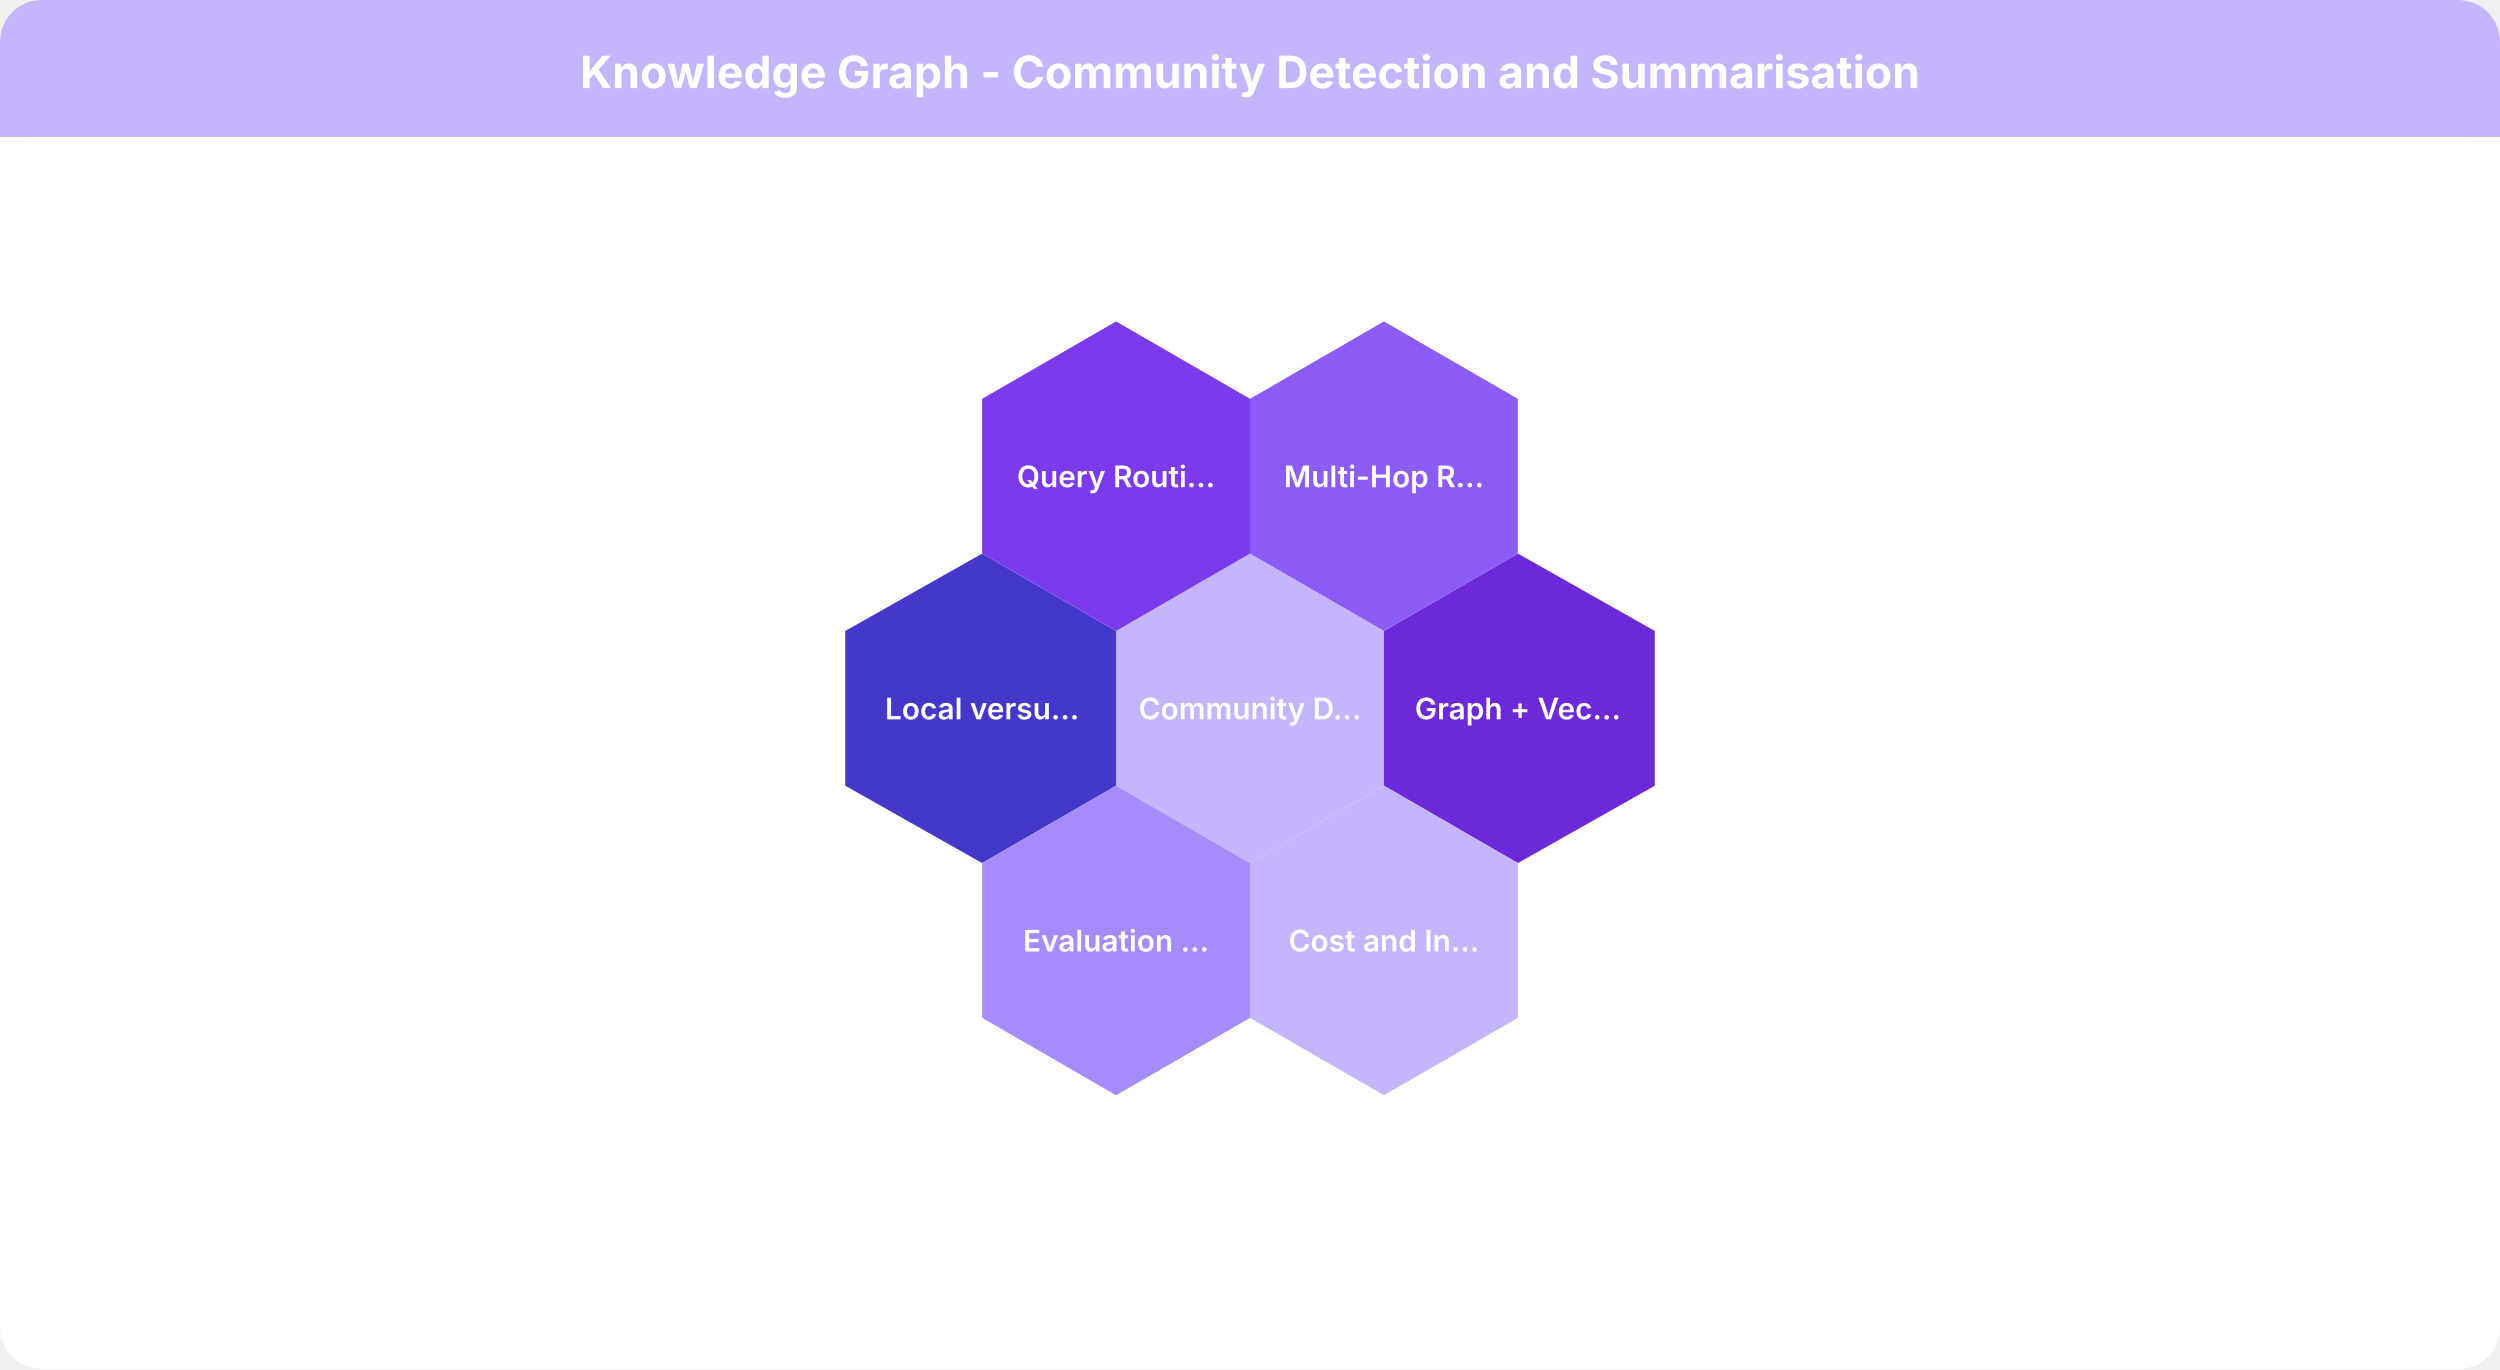
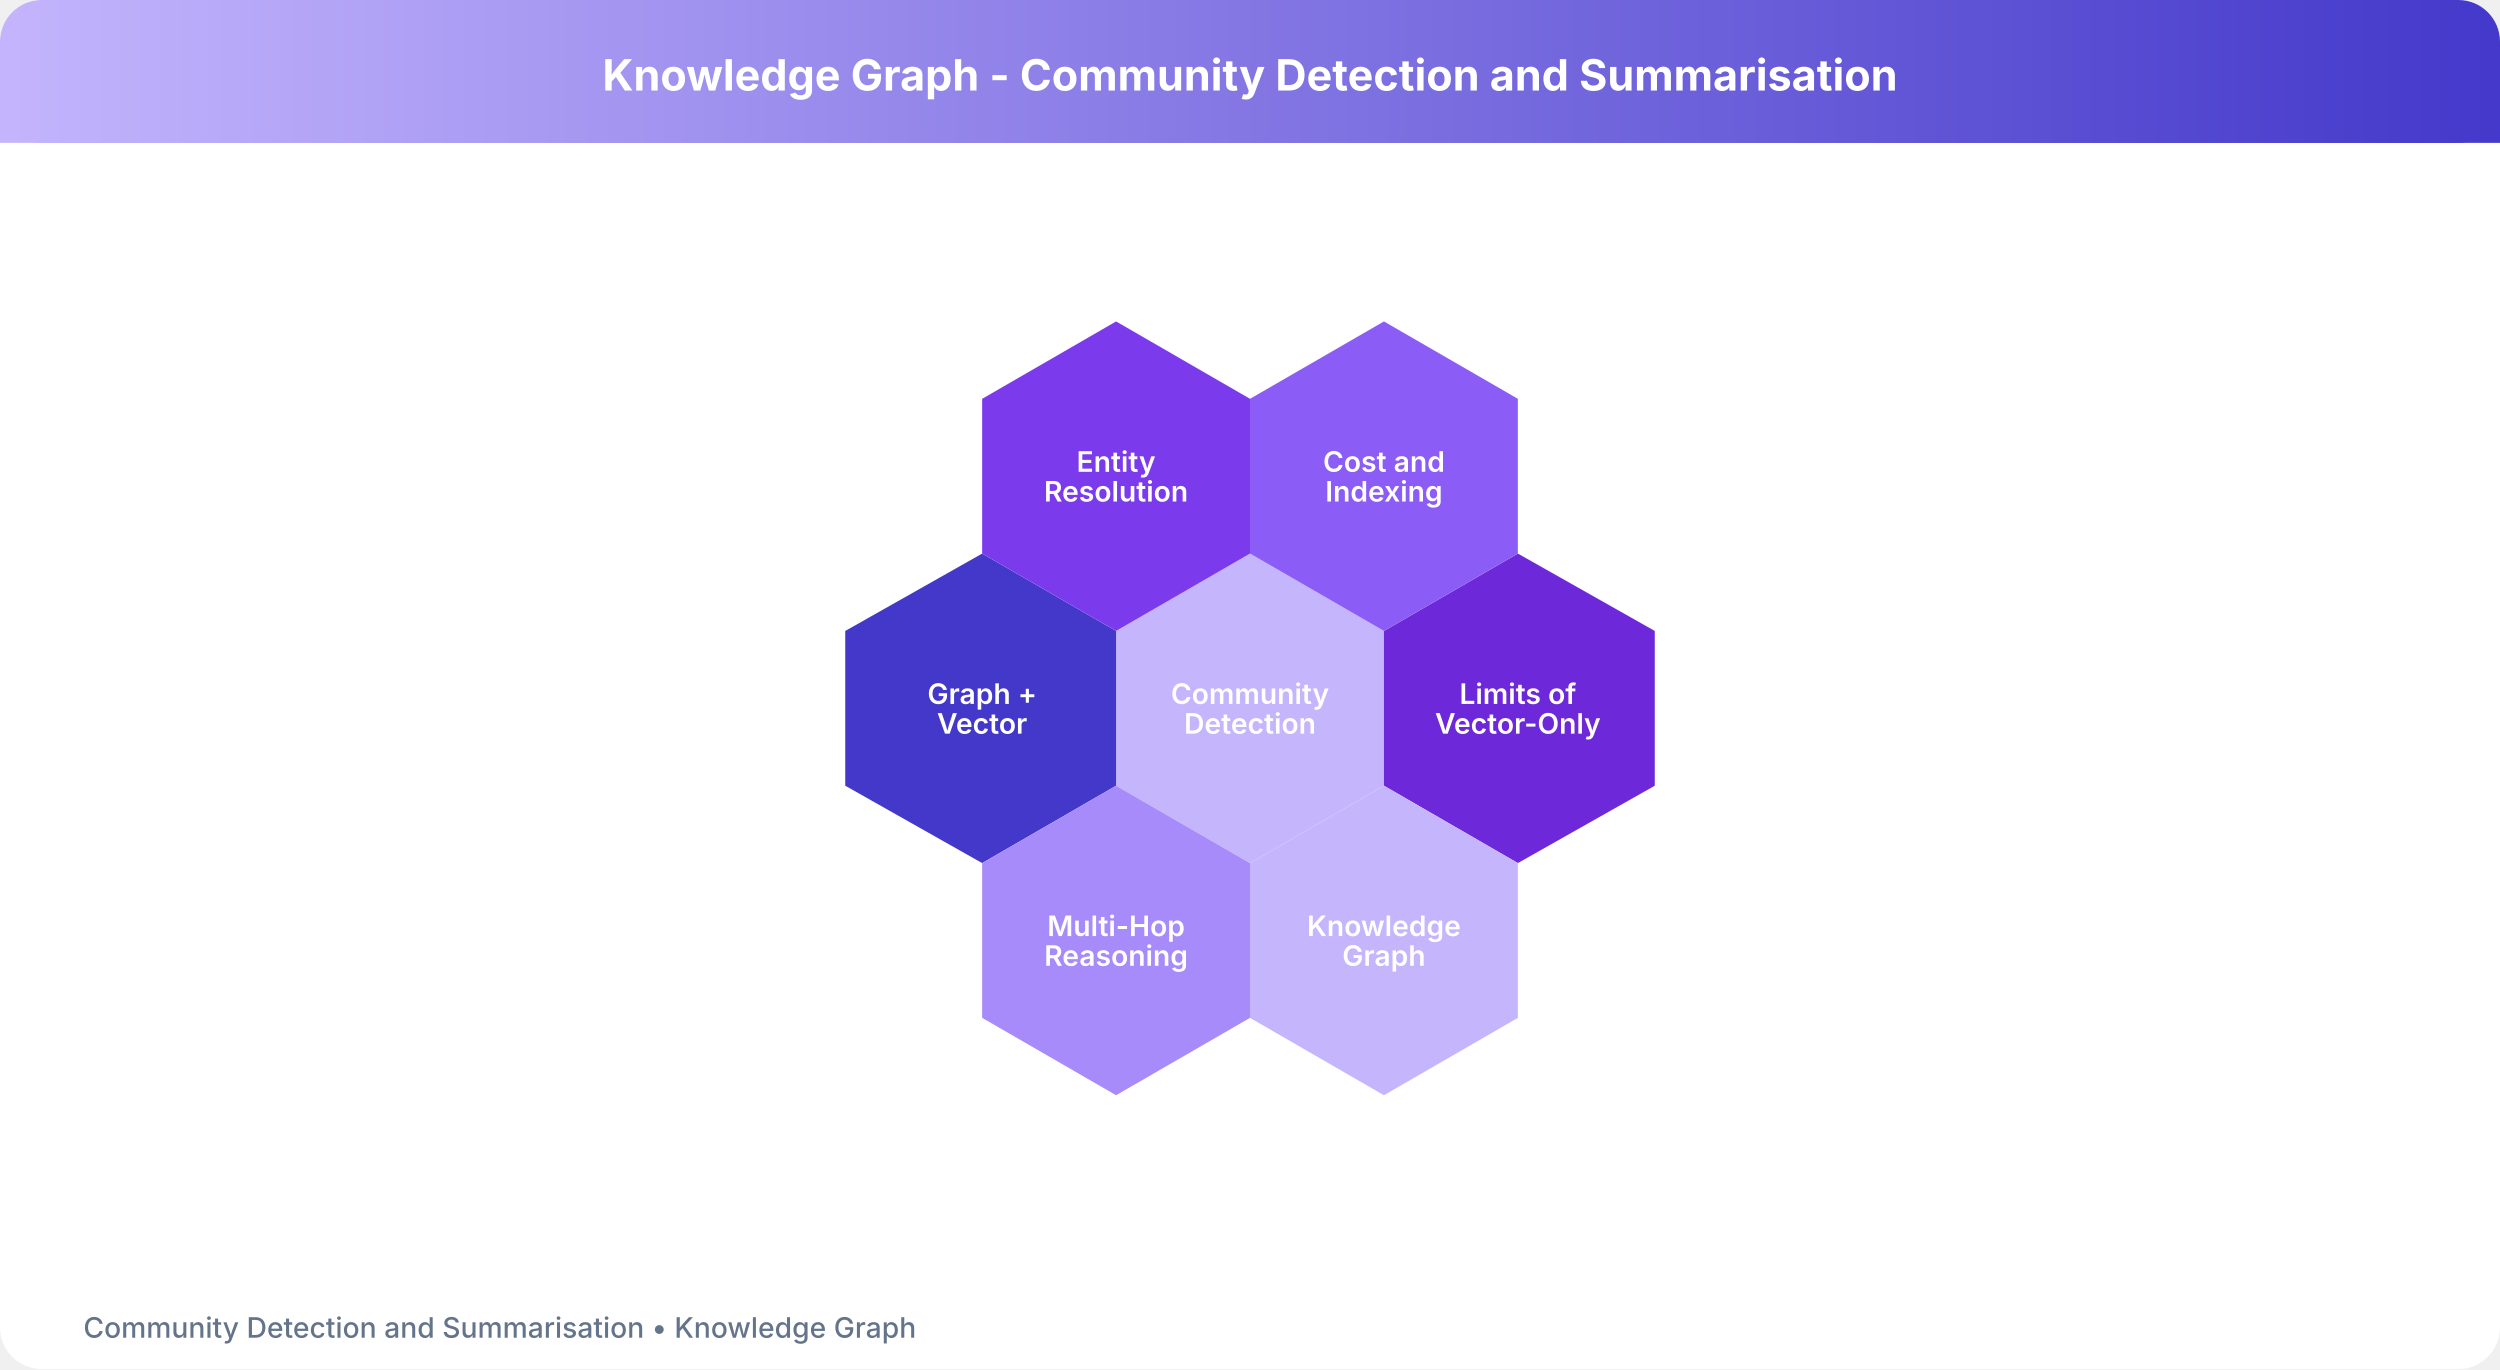
<svg xmlns="http://www.w3.org/2000/svg" width="840" height="460" data-tpl="honeycomb" data-pal="0-5" viewBox="0 0 840 460" font-family="Inter, Segoe UI, Arial, sans-serif">
  <defs>
    <marker id="ar" markerWidth="9" markerHeight="9" refX="7" refY="3" orient="auto">
      <path d="M0,0 L7,3 L0,6 z" fill="#94a3b8" />
    </marker>
    <marker id="arw" markerWidth="9" markerHeight="9" refX="7" refY="3" orient="auto">
      <path d="M0,0 L7,3 L0,6 z" fill="#ffffff" />
    </marker>
+     <filter id="sh" x="-20%" y="-20%" width="140%" height="140%">
+       <feDropShadow dx="0" dy="2" stdDeviation="3" flood-color="#0f172a" flood-opacity="0.16" />
+     </filter>
+   </defs>
+   <defs>
+     <linearGradient id="bn3730fd8" x1="0" y1="0" x2="1" y2="0">
+       <stop offset="0" stop-color="#c4b5fd" />
+       <stop offset="1" stop-color="#4338ca" />
+     </linearGradient>
  </defs>
  <rect width="840" height="460" rx="14" fill="#ffffff" />
-   <rect x="0" y="0" width="840" height="46" rx="14" fill="#c4b5fd" />
-   <rect x="0" y="30" width="840" height="16" fill="#c4b5fd" />
-   <text x="420" y="24" text-anchor="middle" font-size="15" font-weight="700" fill="#ffffff" dominant-baseline="middle">Knowledge Graph - Community Detection and Summarisation</text>
+   <rect x="0" y="0" width="840" height="48" rx="14" fill="url(#bn3730fd8)" />
+   <rect x="0" y="32" width="840" height="16" fill="url(#bn3730fd8)" />
+   <text x="420" y="25" text-anchor="middle" font-size="14.5" font-weight="700" fill="#ffffff" dominant-baseline="middle">Knowledge Graph - Community Detection and Summarisation</text>
  <polygon points="465,212 465,264 420,290 375,264 375,212 420,186" fill="#c4b5fd" />
-   <text x="420" y="238" text-anchor="middle" font-size="10" font-weight="600" fill="#fff" dominant-baseline="middle">Community D…</text>
+   <text x="420" y="233" text-anchor="middle" font-size="9.5" font-weight="600" fill="#fff" dominant-baseline="middle">Community</text>
+   <text x="420" y="243" text-anchor="middle" font-size="9.5" font-weight="600" fill="#fff" dominant-baseline="middle">Detection</text>
  <polygon points="375,212 375,264 330,290 284,264 284,212 330,186" fill="#4338ca" />
-   <text x="330" y="238" text-anchor="middle" font-size="10" font-weight="600" fill="#fff" dominant-baseline="middle">Local versu…</text>
+   <text x="330" y="233" text-anchor="middle" font-size="9.5" font-weight="600" fill="#fff" dominant-baseline="middle">Graph +</text>
+   <text x="330" y="243" text-anchor="middle" font-size="9.5" font-weight="600" fill="#fff" dominant-baseline="middle">Vector</text>
  <polygon points="556,212 556,264 510,290 465,264 465,212 510,186" fill="#6d28d9" />
-   <text x="510" y="238" text-anchor="middle" font-size="10" font-weight="600" fill="#fff" dominant-baseline="middle">Graph + Vec…</text>
+   <text x="510" y="233" text-anchor="middle" font-size="9.5" font-weight="600" fill="#fff" dominant-baseline="middle">Limits of</text>
+   <text x="510" y="243" text-anchor="middle" font-size="9.5" font-weight="600" fill="#fff" dominant-baseline="middle">Vector-Only</text>
  <polygon points="420,134 420,186 375,212 330,186 330,134 375,108" fill="#7c3aed" />
-   <text x="375" y="160" text-anchor="middle" font-size="10" font-weight="600" fill="#fff" dominant-baseline="middle">Query Routi…</text>
+   <text x="375" y="155" text-anchor="middle" font-size="9.5" font-weight="600" fill="#fff" dominant-baseline="middle">Entity</text>
+   <text x="375" y="165" text-anchor="middle" font-size="9.5" font-weight="600" fill="#fff" dominant-baseline="middle">Resolution</text>
  <polygon points="510,134 510,186 465,212 420,186 420,134 465,108" fill="#8b5cf6" />
-   <text x="465" y="160" text-anchor="middle" font-size="10" font-weight="600" fill="#fff" dominant-baseline="middle">Multi-Hop R…</text>
+   <text x="465" y="155" text-anchor="middle" font-size="9.5" font-weight="600" fill="#fff" dominant-baseline="middle">Cost and</text>
+   <text x="465" y="165" text-anchor="middle" font-size="9.5" font-weight="600" fill="#fff" dominant-baseline="middle">Indexing</text>
  <polygon points="420,290 420,342 375,368 330,342 330,290 375,264" fill="#a78bfa" />
-   <text x="375" y="316" text-anchor="middle" font-size="10" font-weight="600" fill="#fff" dominant-baseline="middle">Evaluation …</text>
+   <text x="375" y="311" text-anchor="middle" font-size="9.5" font-weight="600" fill="#fff" dominant-baseline="middle">Multi-Hop</text>
+   <text x="375" y="321" text-anchor="middle" font-size="9.5" font-weight="600" fill="#fff" dominant-baseline="middle">Reasoning</text>
  <polygon points="510,290 510,342 465,368 420,342 420,290 465,264" fill="#c4b5fd" />
-   <text x="465" y="316" text-anchor="middle" font-size="10" font-weight="600" fill="#fff" dominant-baseline="middle">Cost and In…</text>
+   <text x="465" y="311" text-anchor="middle" font-size="9.5" font-weight="600" fill="#fff" dominant-baseline="middle">Knowledge</text>
+   <text x="465" y="321" text-anchor="middle" font-size="9.5" font-weight="600" fill="#fff" dominant-baseline="middle">Graph</text>
+   <text x="28" y="446" text-anchor="start" font-size="9.5" font-weight="500" fill="#64748b" dominant-baseline="middle">Community Detection and Summarisation  •  Knowledge Graph</text>
</svg>
